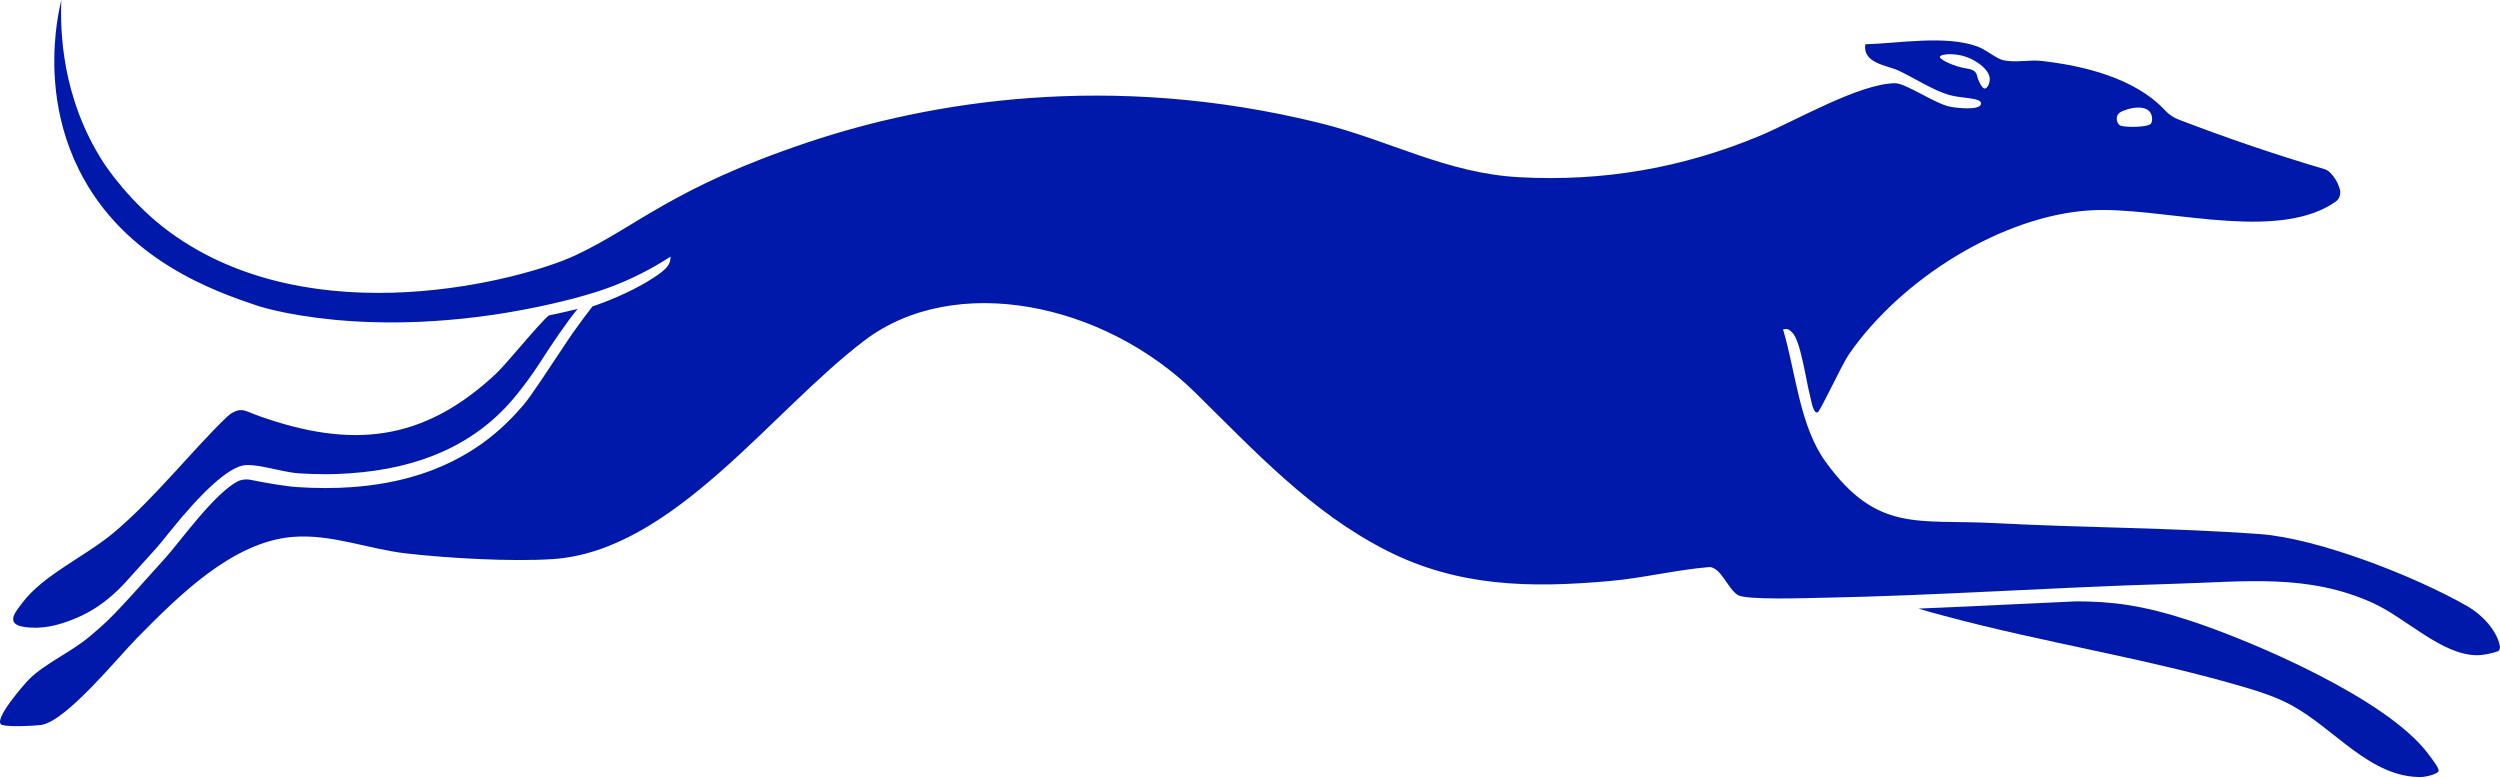
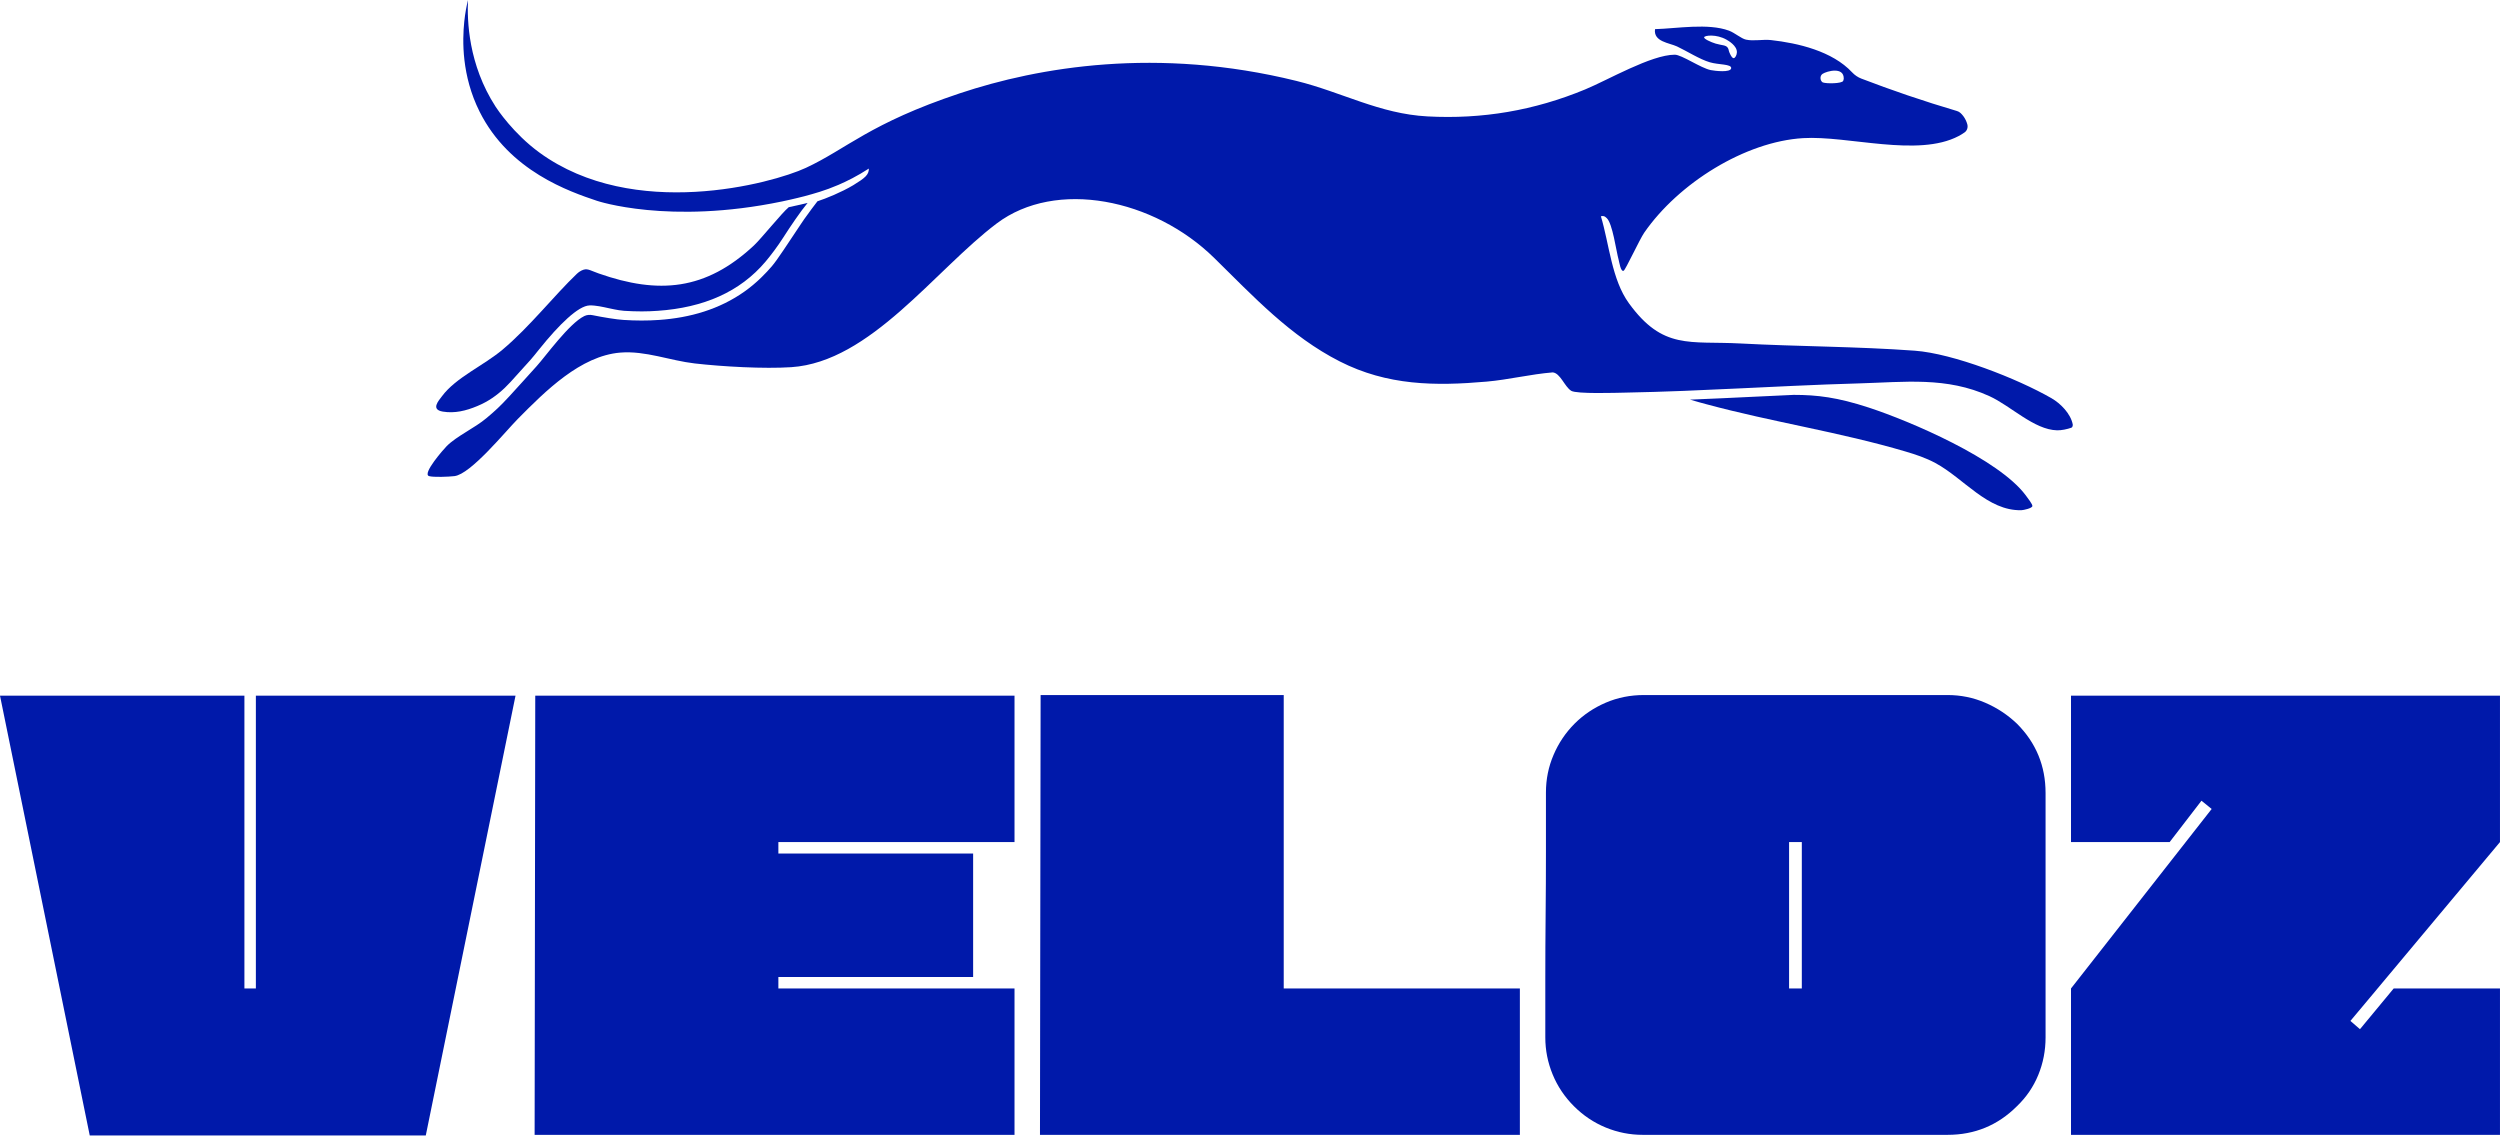
- <svg xmlns="http://www.w3.org/2000/svg" width="962" height="299" id="screenshot-6245d1d9-49d6-8069-8006-885cb8154ca1" viewBox="-3960 -2532 962 299" style="-webkit-print-color-adjust::exact" fill="none" version="1.1">
-   <g id="shape-6245d1d9-49d6-8069-8006-885cb8154ca1" rx="0" ry="0">
-     <defs />
-     <g id="shape-6245d1d9-49d6-8069-8006-85980fed5a7d">
-       <defs />
-       <g class="fills" id="fills-6245d1d9-49d6-8069-8006-85980fed5a7d">
-         <path d="M-3198.311,-2500.303C-3199.27,-2502.148,-3199.018,-2502.839,-3199.567,-2503.793C-3200.643,-2505.732,-3202.998,-2505.322,-3206.779,-2506.458C-3209.73,-2507.354,-3213.686,-2509.229,-3213.529,-2510.142C-3213.33,-2511.314,-3206.323,-2512.11,-3200.444,-2508.772C-3199.439,-2508.192,-3194.22,-2505.234,-3194.349,-2501.339C-3194.402,-2499.793,-3195.302,-2497.995,-3196.219,-2497.937C-3197.043,-2497.896,-3197.756,-2499.26,-3198.311,-2500.303M-3144.25,-2488.724C-3141.719,-2490.352,-3131.767,-2493.052,-3131.866,-2485.918C-3131.866,-2485.918,-3131.931,-2485.192,-3132.211,-2484.589C-3132.942,-2482.967,-3141.859,-2482.867,-3144.086,-2483.675C-3144.559,-2483.857,-3145.29,-2484.671,-3145.442,-2485.778C-3145.646,-2487.295,-3144.945,-2488.255,-3144.25,-2488.724M-3010.366,-2298.617C-3030.499,-2310.202,-3067.917,-2324.832,-3090.352,-2326.484C-3124.223,-2328.973,-3158.363,-2328.897,-3192.304,-2330.707C-3221.979,-2332.282,-3237.582,-2326.812,-3257.48,-2354.263C-3267.596,-2368.22,-3268.952,-2388.76,-3273.89,-2405.276C-3272.16,-2405.58,-3271.71,-2405.317,-3270.465,-2404.181C-3267.052,-2401.047,-3264.996,-2385.158,-3263.5,-2379.74C-3263.143,-2378.463,-3262.29,-2372.46,-3260.548,-2373.35C-3259.473,-2373.907,-3251.198,-2391.805,-3248.574,-2395.606C-3228.506,-2424.703,-3189.504,-2449.038,-3155.639,-2451.059C-3129.336,-2452.634,-3088.61,-2439.667,-3064.732,-2452.259C-3063.546,-2452.892,-3062.312,-2453.642,-3061.156,-2454.467C-3059.735,-2455.492,-3059.145,-2457.425,-3059.636,-2459.188C-3059.835,-2459.896,-3060.104,-2460.664,-3060.472,-2461.448C-3061.384,-2463.422,-3062.576,-2464.816,-3063.546,-2465.736C-3064.159,-2466.31,-3064.861,-2466.726,-3065.644,-2466.954C-3075.076,-2469.742,-3084.782,-2472.823,-3094.735,-2476.219C-3104.032,-2479.4,-3113.008,-2482.668,-3121.64,-2485.983C-3123.644,-2486.756,-3125.456,-2487.986,-3126.958,-2489.603C-3138.569,-2502.113,-3158.713,-2506.798,-3174.462,-2508.555C-3179.102,-2509.065,-3184.572,-2507.811,-3189.066,-2508.813C-3191.819,-2509.416,-3195.635,-2512.825,-3199.012,-2514.072C-3211.203,-2518.588,-3229.331,-2515.326,-3242.245,-2514.957C-3243.28,-2507.542,-3233.871,-2506.927,-3229.389,-2504.818C-3223.674,-2502.136,-3216.042,-2497.222,-3210.174,-2495.53C-3205.248,-2494.007,-3197.44,-2494.581,-3197.703,-2492.074C-3197.996,-2489.327,-3207.375,-2490.499,-3209.619,-2490.944C-3215.515,-2492.127,-3226.648,-2499.992,-3230.727,-2499.975C-3244.507,-2499.911,-3269.653,-2485.192,-3283.112,-2479.617C-3312.868,-2467.264,-3343.303,-2462.07,-3375.363,-2463.803C-3403.407,-2465.314,-3425.252,-2478,-3452.005,-2484.618C-3533.188,-2504.701,-3602.66,-2492.771,-3648.867,-2477.321C-3701.474,-2459.733,-3714.962,-2444.745,-3738.822,-2433.64C-3758.551,-2424.457,-3839.483,-2402.394,-3894.567,-2442.595C-3909.895,-2453.782,-3919.357,-2468.172,-3920.187,-2469.455C-3936.304,-2494.393,-3936.888,-2520.24,-3936.386,-2532C-3937.128,-2528.949,-3938.004,-2524.603,-3938.548,-2519.355C-3939.676,-2508.292,-3940.12,-2487.752,-3929.607,-2466.656C-3912.157,-2431.649,-3876.807,-2419.707,-3860.929,-2414.342C-3860.929,-2414.342,-3818.982,-2400.169,-3752.765,-2413.973C-3746.127,-2415.361,-3739.699,-2417.031,-3739.699,-2417.031C-3734.223,-2418.512,-3727.666,-2420.293,-3719.742,-2423.707C-3714.991,-2425.757,-3708.82,-2428.797,-3701.977,-2433.26C-3701.918,-2429.623,-3704.232,-2427.731,-3711.087,-2423.514C-3718.31,-2419.233,-3726.994,-2415.736,-3732.037,-2414.084C-3732.744,-2413.065,-3733.995,-2411.554,-3735.404,-2409.645C-3740.149,-2403.197,-3740.452,-2402.64,-3741.68,-2400.801C-3749.288,-2389.433,-3755.401,-2379.857,-3758.732,-2375.974C-3761.911,-2372.267,-3767.334,-2366.445,-3774.546,-2361.303C-3789.331,-2350.76,-3806.547,-2345.829,-3824.627,-2344.552C-3831.453,-2344.06,-3838.401,-2344.095,-3845.385,-2344.552C-3849.189,-2344.734,-3857.698,-2346.139,-3863.478,-2347.346C-3865.12,-2347.686,-3866.861,-2347.569,-3868.369,-2346.831C-3877.316,-2342.449,-3891.096,-2323.104,-3896.279,-2317.412C-3901.223,-2311.982,-3906.676,-2305.762,-3912.25,-2299.748C-3917.808,-2293.75,-3920.075,-2291.659,-3925.528,-2287.05C-3932.494,-2281.164,-3942.896,-2276.56,-3948.833,-2270.598C-3950.288,-2269.14,-3963.437,-2254.304,-3959.142,-2253.022C-3956.6,-2252.266,-3947.699,-2252.612,-3944.298,-2253.022C-3934.773,-2254.176,-3914.693,-2278.991,-3907.201,-2286.575C-3891.072,-2302.916,-3870.52,-2323.509,-3847.308,-2325.406C-3832.651,-2326.607,-3818.223,-2320.709,-3803.777,-2319.052C-3787.735,-2317.207,-3763.226,-2315.801,-3747.337,-2316.855C-3701.036,-2319.93,-3663.401,-2373.713,-3627.245,-2401.059C-3592.55,-2427.303,-3535.274,-2415.584,-3499.971,-2380.829C-3477.034,-2358.245,-3455.488,-2334.97,-3426.631,-2320.252C-3398.779,-2306.049,-3370.869,-2305.739,-3340.703,-2308.404C-3327.805,-2309.54,-3315.013,-2312.756,-3302.092,-2313.81C-3297.616,-2313.417,-3295.15,-2305.423,-3291.264,-2303.015C-3288.12,-2301.053,-3265.042,-2301.856,-3259.514,-2301.961C-3248.183,-2302.172,-3236.84,-2302.535,-3225.491,-2302.98C-3204.079,-2303.824,-3182.626,-2304.966,-3161.214,-2305.921L-3161.121,-2305.921C-3148.405,-2306.494,-3135.712,-2307.016,-3123.036,-2307.367C-3096.33,-2308.117,-3071.885,-2311.391,-3046.774,-2299.906C-3034.174,-2294.143,-3020.652,-2280.209,-3007.211,-2279.869C-3004.604,-2279.799,-3001.18,-2280.537,-2998.772,-2281.404C-2998.153,-2281.626,-2997.919,-2282.78,-2998.024,-2283.343C-2999.257,-2289.674,-3005.241,-2295.671,-3010.366,-2298.617" style="stroke:none;fill-rule:nonzero;fill:rgb(0%,9.799%,66.699%);fill-opacity:1" />
+ <svg xmlns="http://www.w3.org/2000/svg" id="Capa_2" data-name="Capa 2" viewBox="0 0 1025.12 465.6">
+   <defs>
+     <style>
+       .cls-1 {
+         fill: #0019aa;
+       }
+     </style>
+   </defs>
+   <g id="Capa_1-2" data-name="Capa 1">
+     <g>
+       <g>
+         <path class="cls-1" d="M104.91,285.26h106.48l-36.8,180.34H36.8L0,285.26h100.22v120.05h4.7v-120.05Z" />
+         <path class="cls-1" d="M219.48,285.26h196.52v60.03h-96.83v4.7h79.86v50.63h-79.86v4.7h96.83v60.03h-196.78l.26-180.08Z" />
+         <path class="cls-1" d="M526.39,405.32h96.83v60.03h-196.78l.26-180.34h99.69v120.31Z" />
+         <path class="cls-1" d="M798.59,285c5.39,0,10.53,1.04,15.4,3.13s9.22,4.96,13.05,8.61c7.83,7.83,11.74,17.31,11.74,28.45v100.22c0,5.39-1,10.53-3,15.4-2,4.87-4.92,9.13-8.74,12.79-7.83,7.83-17.31,11.74-28.45,11.74h-125.01c-5.22,0-10.27-1-15.14-3-4.87-2-9.22-4.91-13.05-8.74-3.83-3.82-6.74-8.18-8.74-13.05-2-4.87-3-9.92-3-15.14v-24.14c0-8.61.04-17.31.13-26.1.09-8.78.13-17.49.13-26.1v-24.14c0-5.39,1.04-10.53,3.13-15.4,2.08-4.87,4.96-9.13,8.61-12.79,3.65-3.65,7.92-6.52,12.79-8.61,4.87-2.09,10.09-3.13,15.66-3.13h124.49ZM738.83,345.29h-5.22v60.03h5.22v-60.03Z" />
+         <path class="cls-1" d="M974.49,405.84l-10.71,12.79,3.92,3.39,13.83-16.7h43.58v60.03h-175.9v-60.03l57.68-73.6-4.18-3.39-13.05,16.96h-40.45v-60.03h175.9v60.03l-50.63,60.55Z" />
      </g>
-     </g>
-     <g id="shape-6245d1d9-49d6-8069-8006-85980fed5a7e">
-       <defs />
-       <g class="fills" id="fills-6245d1d9-49d6-8069-8006-85980fed5a7e">
-         <path d="M-3737.729,-2413.136C-3741.972,-2408.023,-3748.026,-2399.027,-3751.977,-2392.83C-3755.471,-2387.372,-3759.281,-2382.37,-3762.256,-2378.814C-3777.286,-2360.904,-3798.622,-2351.692,-3825.44,-2349.864C-3828.467,-2349.654,-3831.547,-2349.525,-3834.708,-2349.525C-3838.063,-2349.525,-3841.557,-2349.642,-3845.093,-2349.864C-3846.022,-2349.929,-3847.027,-2350.058,-3848.079,-2350.228C-3849.879,-2350.514,-3851.807,-2350.93,-3853.701,-2351.334C-3857.61,-2352.172,-3861.654,-2353.144,-3865.277,-2353.039C-3871.817,-2352.845,-3883.037,-2341.899,-3894.713,-2327.333C-3896.811,-2324.715,-3898.623,-2322.448,-3899.809,-2321.137C-3901.767,-2318.999,-3903.8,-2316.726,-3905.875,-2314.407C-3907.68,-2312.392,-3909.539,-2310.319,-3911.432,-2308.234C-3915.763,-2303.455,-3920.695,-2299.302,-3926.229,-2296.304C-3927.754,-2295.478,-3929.326,-2294.716,-3930.963,-2294.037C-3937.543,-2291.279,-3944.152,-2289.674,-3951.048,-2290.816C-3958.318,-2292.016,-3953.531,-2297.176,-3951.492,-2299.917C-3943.386,-2310.817,-3927.199,-2317.822,-3916.166,-2327.099C-3900.276,-2340.464,-3885.871,-2358.989,-3872.6,-2371.652C-3871.864,-2372.36,-3871.04,-2372.969,-3870.122,-2373.42C-3866.592,-2375.148,-3865.652,-2373.783,-3859.93,-2371.775C-3824.92,-2359.446,-3797.354,-2361.765,-3769.123,-2388.215C-3764.962,-2392.127,-3752.666,-2407.443,-3748.809,-2410.611C-3745.285,-2411.373,-3741.218,-2412.251,-3737.729,-2413.136" style="stroke:none;fill-rule:nonzero;fill:rgb(0%,9.799%,66.699%);fill-opacity:1" />
-       </g>
-     </g>
-     <g id="shape-6245d1d9-49d6-8069-8006-85980fed8917">
-       <defs />
-       <g class="fills" id="fills-6245d1d9-49d6-8069-8006-85980fed8917">
-         <path d="M-3021.593,-2235.445C-3021.651,-2234.133,-3026.794,-2233.038,-3027.991,-2233.009C-3047.785,-2232.529,-3061.623,-2251.663,-3078.301,-2260.659C-3083.859,-2263.663,-3089.808,-2265.643,-3095.775,-2267.412C-3134.14,-2278.78,-3173.375,-2284.613,-3212.167,-2295.103C-3214.323,-2295.689,-3217.584,-2296.526,-3221.763,-2297.809C-3209.274,-2298.307,-3196.827,-2298.916,-3184.595,-2299.501C-3176.864,-2299.87,-3169.028,-2300.245,-3161.15,-2300.597C-3147.347,-2300.597,-3135.571,-2299.162,-3117.339,-2293.188C-3092.853,-2285.158,-3041.392,-2263.066,-3025.549,-2241.823C-3024.064,-2239.82,-3021.54,-2236.593,-3021.593,-2235.445" style="stroke:none;fill-rule:nonzero;fill:rgb(0%,9.799%,66.699%);fill-opacity:1" />
+       <g>
+         <path class="cls-1" d="M841.23,163.3c-14.11-8.11-40.36-18.34-56.09-19.5-23.75-1.74-47.69-1.69-71.49-2.96-20.81-1.1-31.75,2.73-45.71-16.48-7.09-9.77-8.04-24.14-11.5-35.69,1.21-.22,1.53-.03,2.4.77,2.39,2.19,3.84,13.31,4.88,17.1.25.89.85,5.1,2.07,4.47.76-.39,6.56-12.91,8.4-15.57,14.07-20.36,41.43-37.38,65.17-38.8,18.44-1.1,47,7.97,63.75-.84.83-.44,1.7-.96,2.51-1.54,1-.72,1.41-2.07,1.07-3.3-.14-.5-.33-1.03-.58-1.58-.64-1.38-1.48-2.36-2.16-3-.43-.4-.92-.69-1.47-.85-6.61-1.95-13.42-4.11-20.4-6.48-6.52-2.22-12.81-4.51-18.87-6.83-1.4-.54-2.67-1.4-3.73-2.53-8.14-8.75-22.27-12.03-33.31-13.26-3.25-.36-7.09.52-10.24-.18-1.93-.42-4.61-2.81-6.97-3.68-8.55-3.16-21.26-.88-30.32-.62-.73,5.19,5.87,5.62,9.01,7.09,4.01,1.88,9.36,5.32,13.47,6.5,3.46,1.06,8.93.66,8.75,2.42-.2,1.92-6.78,1.1-8.35.79-4.14-.83-11.94-6.33-14.8-6.32-9.67.04-27.3,10.34-36.73,14.24-20.87,8.64-42.21,12.28-64.69,11.06-19.66-1.06-34.98-9.93-53.74-14.56-56.93-14.05-105.65-5.7-138.05,5.11-36.89,12.31-46.35,22.79-63.08,30.56-13.84,6.42-70.59,21.86-109.21-6.26-10.75-7.83-17.39-17.9-17.97-18.79-11.3-17.45-11.71-35.53-11.36-43.76-.52,2.14-1.14,5.18-1.52,8.85-.79,7.74-1.1,22.11,6.27,36.87,12.23,24.49,37.02,32.85,48.16,36.6,0,0,29.41,9.92,75.85.26,4.66-.97,9.17-2.14,9.17-2.14,3.84-1.04,8.44-2.28,13.99-4.67,3.33-1.43,7.66-3.56,12.46-6.68.04,2.55-1.58,3.87-6.39,6.82-5.06,3-11.16,5.44-14.69,6.6-.5.71-1.37,1.77-2.36,3.11-3.33,4.51-3.54,4.9-4.4,6.19-5.33,7.95-9.62,14.65-11.96,17.37-2.23,2.59-6.03,6.67-11.09,10.26-10.37,7.38-22.44,10.83-35.12,11.72-4.79.34-9.66.32-14.56,0-2.67-.13-8.63-1.11-12.68-1.95-1.15-.24-2.37-.16-3.43.36-6.27,3.06-15.94,16.6-19.57,20.58-3.47,3.8-7.29,8.15-11.2,12.36-3.9,4.19-5.49,5.66-9.31,8.88-4.88,4.12-12.18,7.34-16.34,11.51-1.02,1.02-10.24,11.4-7.23,12.3,1.78.53,8.02.29,10.41,0,6.68-.81,20.76-18.17,26.01-23.48,11.31-11.44,25.72-25.84,42-27.17,10.28-.84,20.39,3.29,30.52,4.45,11.25,1.29,28.44,2.27,39.58,1.53,32.47-2.15,58.86-39.78,84.21-58.91,24.33-18.36,64.5-10.16,89.25,14.16,16.08,15.8,31.2,32.09,51.43,42.38,19.53,9.94,39.1,10.15,60.26,8.29,9.04-.8,18.01-3.05,27.08-3.78,3.14.28,4.86,5.87,7.59,7.55,2.21,1.37,18.39.81,22.27.74,7.95-.15,15.9-.4,23.86-.71,15.02-.59,30.06-1.39,45.08-2.06h.06c8.92-.4,17.82-.77,26.71-1.01,18.73-.52,35.87-2.82,53.48,5.22,8.83,4.03,18.32,13.78,27.74,14.02,1.83.05,4.23-.47,5.92-1.08.43-.15.6-.96.52-1.36-.86-4.43-5.06-8.62-8.65-10.68ZM747.35,30.28c1.77-1.14,8.75-3.03,8.68,1.96,0,0-.05.51-.24.93-.51,1.13-6.77,1.2-8.33.64-.33-.13-.85-.7-.95-1.47-.15-1.06.35-1.73.84-2.06ZM709.44,22.18c-.67-1.29-.5-1.77-.88-2.44-.76-1.36-2.41-1.07-5.06-1.86-2.07-.63-4.84-1.94-4.73-2.58.14-.82,5.05-1.38,9.17.96.71.4,4.36,2.47,4.27,5.2-.03,1.08-.67,2.34-1.31,2.38-.58.03-1.08-.92-1.46-1.65Z" />
+         <path class="cls-1" d="M331.18,83.17c-2.98,3.58-7.22,9.87-9.99,14.21-2.45,3.82-5.12,7.32-7.21,9.81-10.54,12.53-25.5,18.97-44.3,20.26-2.12.15-4.28.24-6.5.24-2.35,0-4.8-.08-7.28-.24-.65-.04-1.36-.13-2.1-.25-1.26-.2-2.62-.49-3.94-.77-2.74-.59-5.58-1.27-8.12-1.19-4.59.13-12.46,7.79-20.64,17.98-1.47,1.83-2.74,3.42-3.57,4.34-1.37,1.5-2.8,3.08-4.25,4.71-1.27,1.41-2.57,2.86-3.9,4.32-3.04,3.34-6.49,6.25-10.38,8.35-1.07.58-2.17,1.11-3.32,1.58-4.61,1.93-9.25,3.06-14.09,2.26-5.1-.84-1.74-4.45-.31-6.37,5.68-7.62,17.04-12.53,24.77-19.02,11.14-9.35,21.25-22.31,30.55-31.17.52-.49,1.1-.92,1.74-1.24,2.47-1.21,3.13-.25,7.15,1.15,24.55,8.63,43.88,7,63.68-11.5,2.92-2.73,11.54-13.45,14.25-15.67,2.47-.53,5.32-1.15,7.77-1.77Z" />
+         <path class="cls-1" d="M833.37,207.5c-.04.92-3.65,1.68-4.49,1.71-13.88.34-23.59-13.05-35.28-19.35-3.9-2.1-8.07-3.49-12.25-4.72-26.9-7.96-54.42-12.04-81.62-19.38-1.51-.41-3.8-1-6.73-1.89,8.76-.35,17.49-.77,26.06-1.18,5.42-.26,10.91-.52,16.44-.77,9.68,0,17.94,1.01,30.73,5.19,17.17,5.62,53.26,21.08,64.37,35.94,1.04,1.4,2.81,3.66,2.78,4.46Z" />
      </g>
    </g>
  </g>
</svg>
